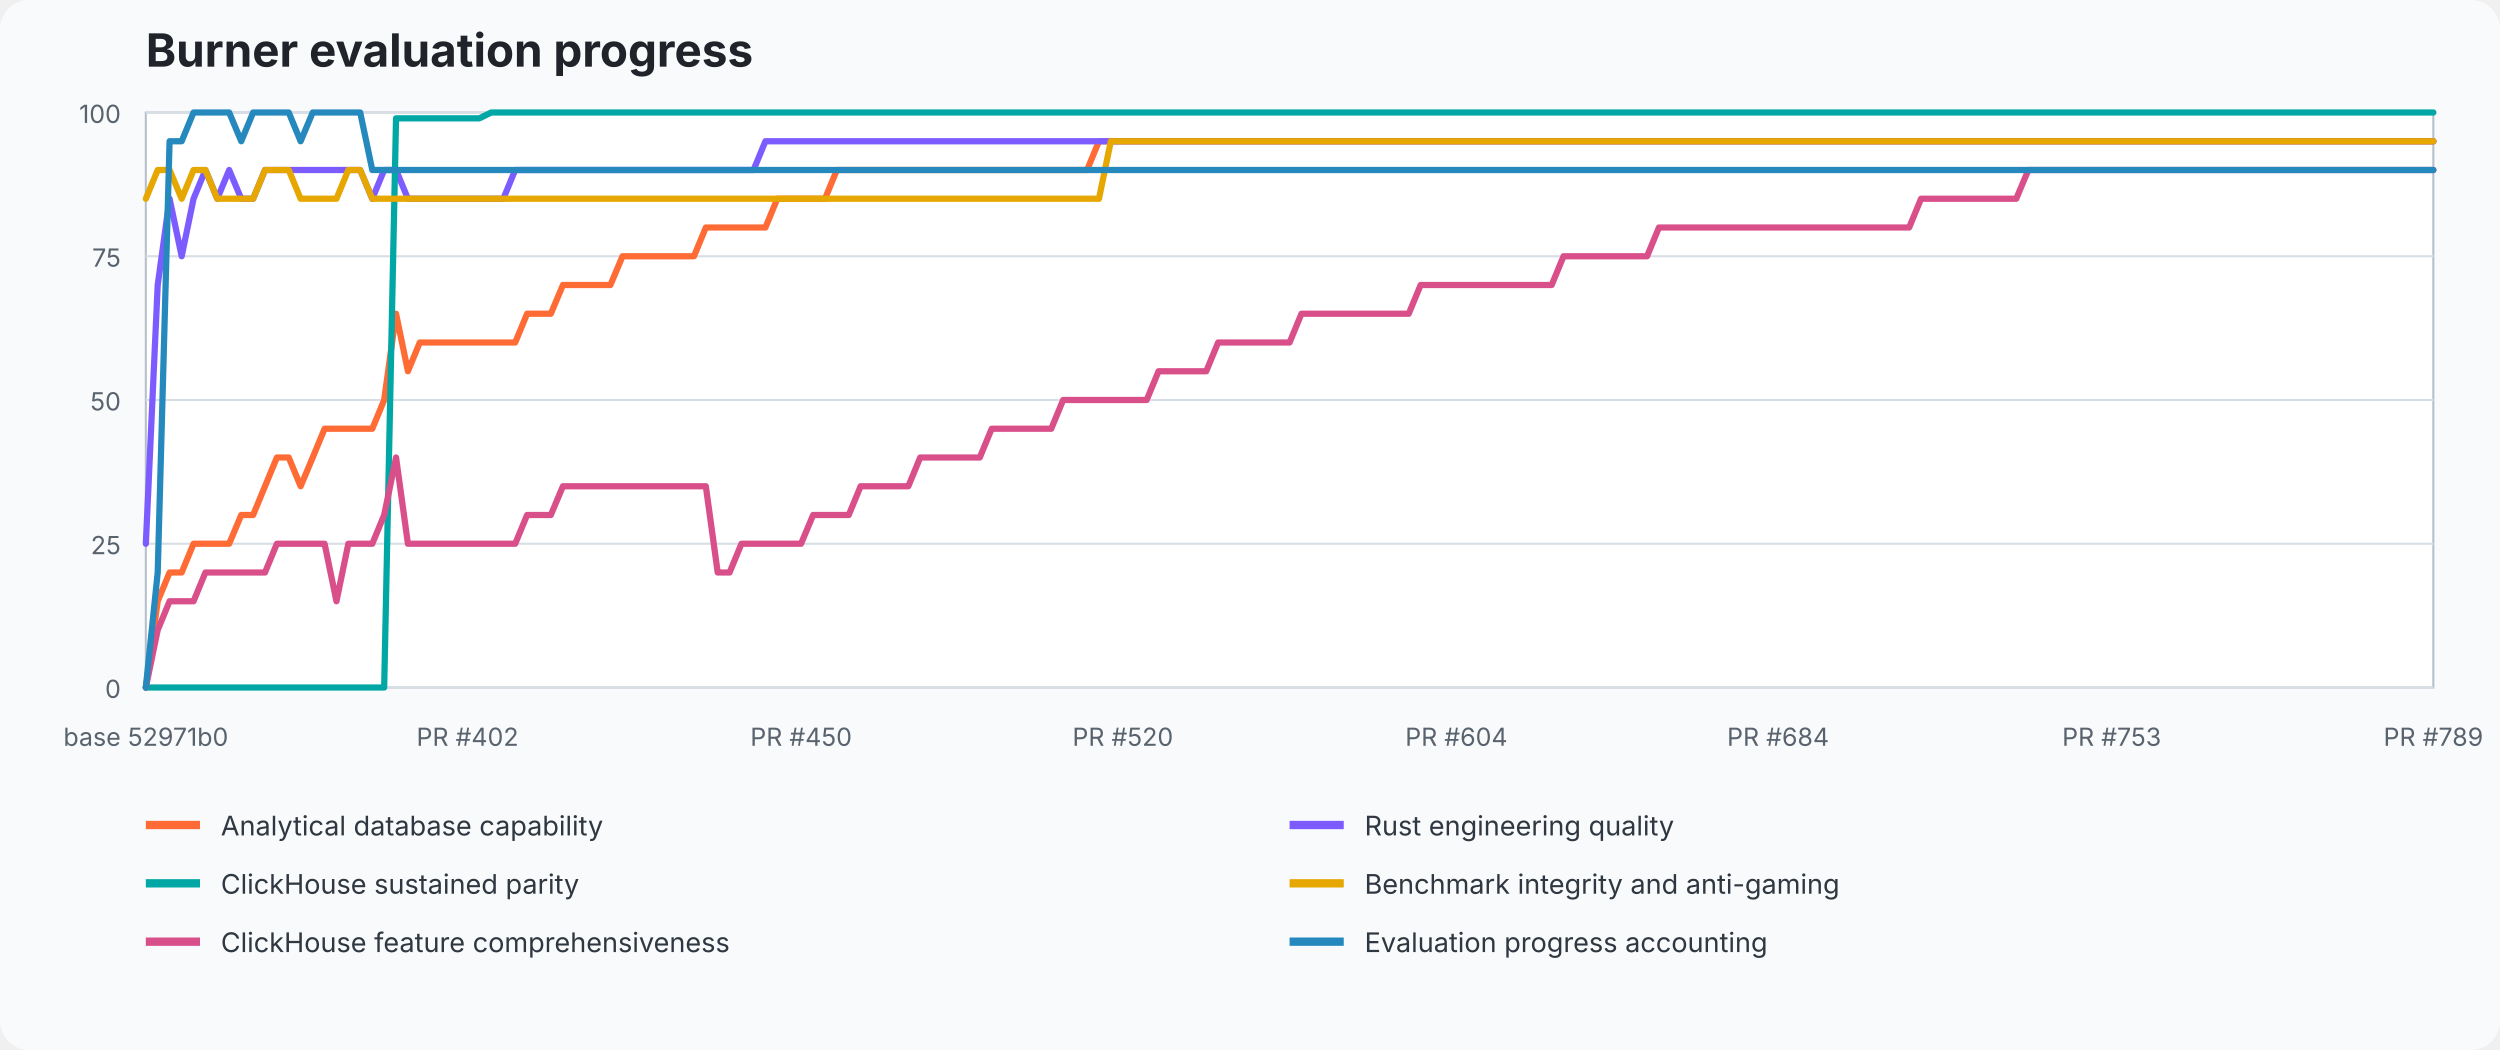
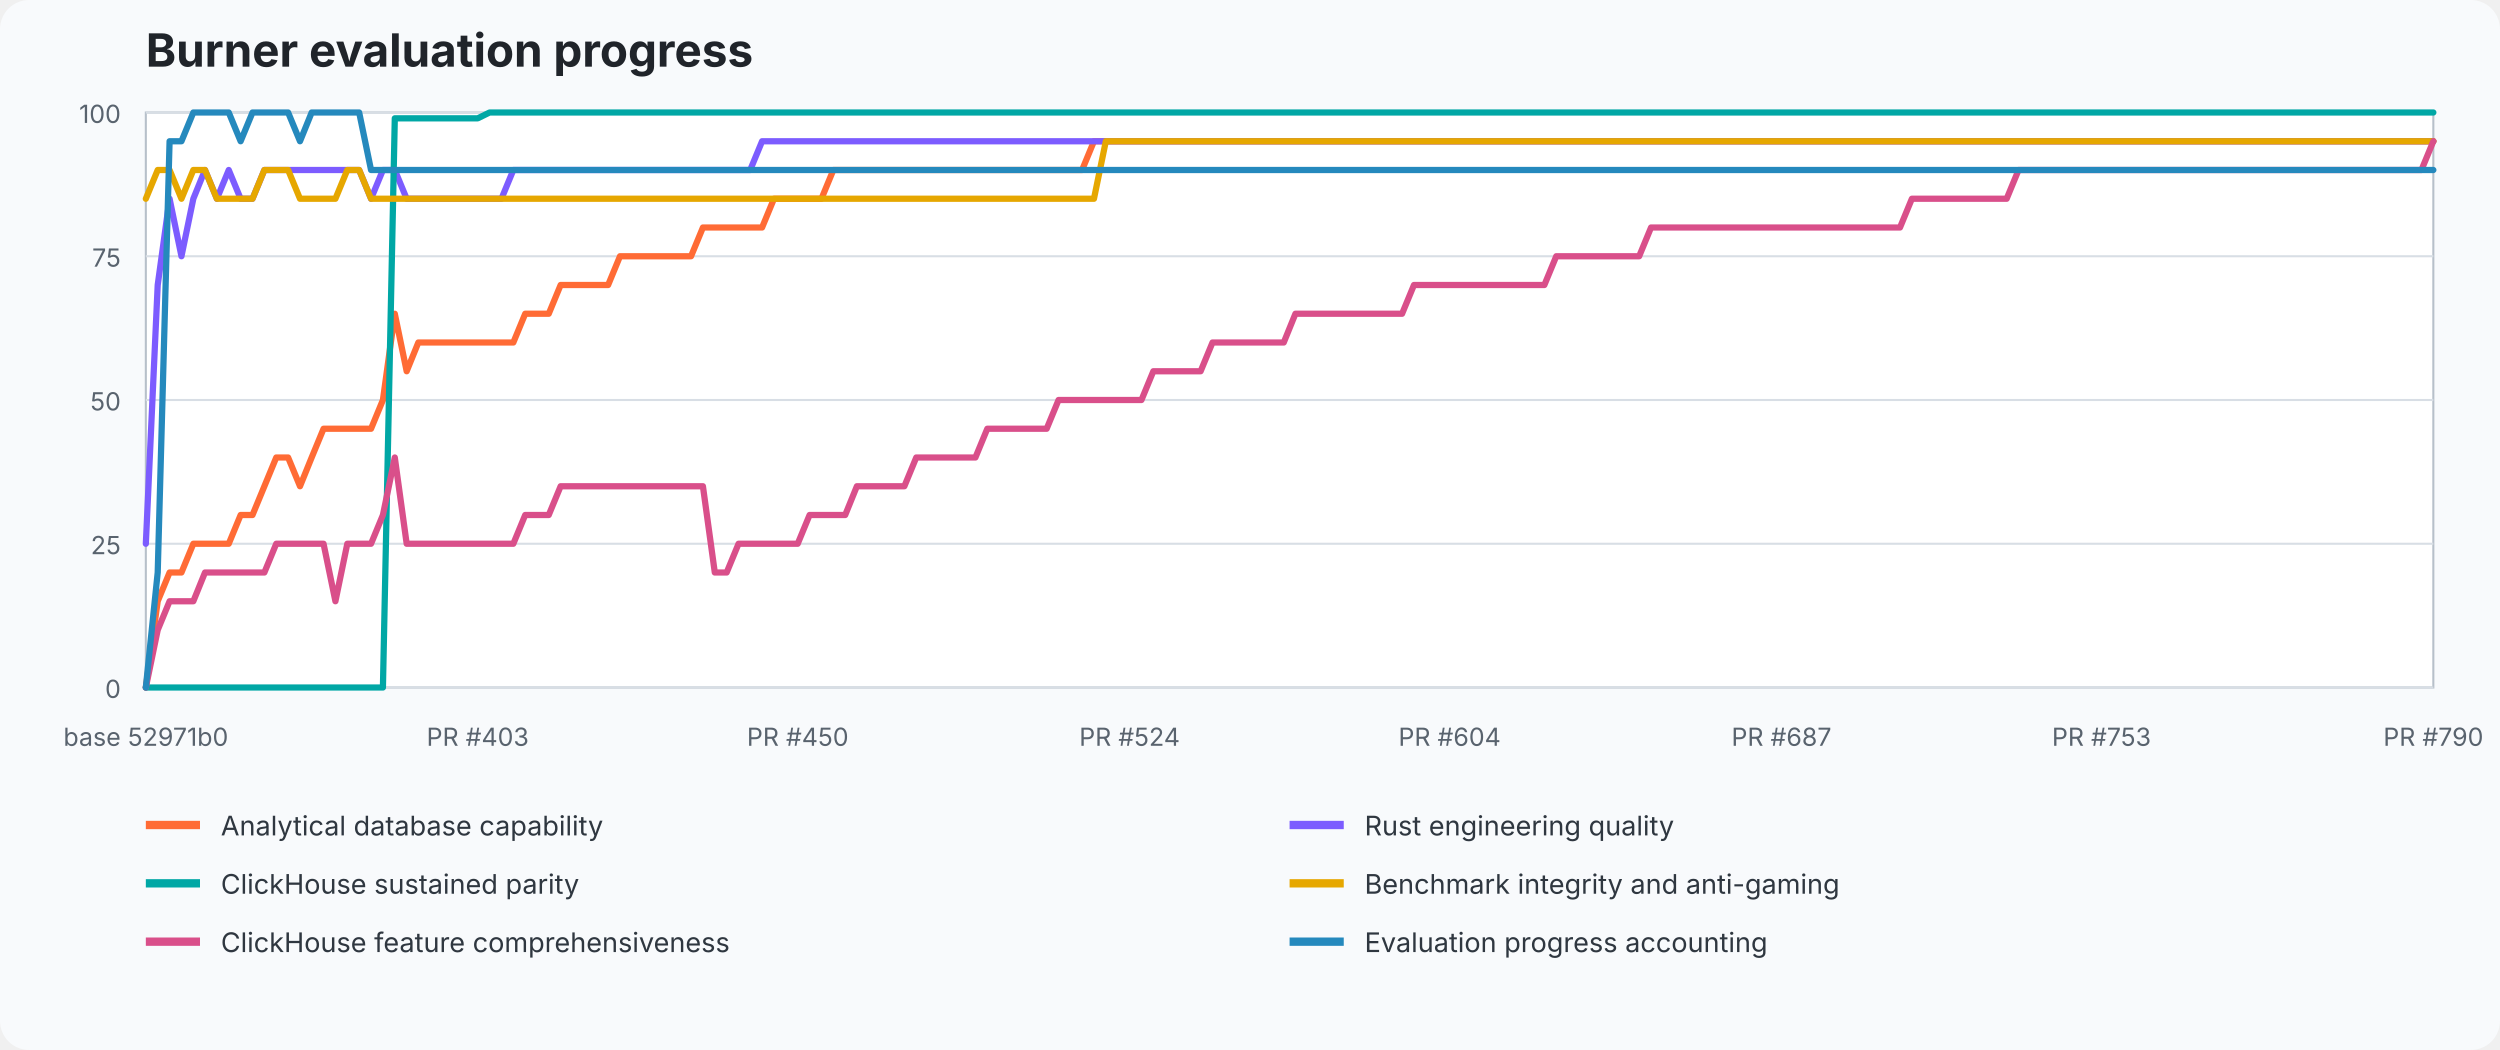
<svg xmlns="http://www.w3.org/2000/svg" width="1200" height="504" viewBox="0 0 1200 504" role="img" aria-labelledby="title desc">
  <style>text{font-family:ui-sans-serif,system-ui,-apple-system,BlinkMacSystemFont,"Segoe UI",sans-serif}.title{font-size:22px;font-weight:700;fill:#20242a}.axis{font-size:12px;fill:#59636e}.legend{font-size:13px;fill:#2f3740}.grid{stroke:#d8dee5;stroke-width:1}.plot{fill:#fff;stroke:#b7c0ca}</style>
  <rect width="100%" height="100%" fill="#f8fafc" rx="14" />
  <text x="70" y="32" class="title">Burner evaluation progress</text>
  <rect x="70" y="54" width="1098" height="276" class="plot" />
  <line x1="70" y1="330" x2="1168" y2="330" class="grid" />
  <text x="58" y="335" text-anchor="end" class="axis">0</text>
  <line x1="70" y1="261" x2="1168" y2="261" class="grid" />
  <text x="58" y="266" text-anchor="end" class="axis">25</text>
  <line x1="70" y1="192" x2="1168" y2="192" class="grid" />
  <text x="58" y="197" text-anchor="end" class="axis">50</text>
  <line x1="70" y1="123" x2="1168" y2="123" class="grid" />
  <text x="58" y="128" text-anchor="end" class="axis">75</text>
  <line x1="70" y1="54" x2="1168" y2="54" class="grid" />
  <text x="58" y="59" text-anchor="end" class="axis">100</text>
-   <polyline points="70.0,330.0 75.7,288.6 81.4,274.8 87.2,274.8 92.9,261.0 98.6,261.0 104.3,261.0 110.0,261.0 115.8,247.2 121.5,247.2 127.2,233.4 132.9,219.6 138.6,219.6 144.3,233.4 150.1,219.6 155.8,205.8 161.5,205.8 167.2,205.8 172.9,205.8 178.7,205.8 184.4,192.0 190.1,150.6 195.8,178.2 201.5,164.4 207.3,164.4 213.0,164.4 218.7,164.4 224.4,164.4 230.1,164.4 235.8,164.4 241.6,164.4 247.3,164.4 253.0,150.6 258.7,150.6 264.4,150.6 270.2,136.8 275.9,136.8 281.6,136.8 287.3,136.8 293.0,136.8 298.8,123.0 304.5,123.0 310.2,123.0 315.9,123.0 321.6,123.0 327.3,123.0 333.1,123.0 338.8,109.2 344.5,109.2 350.2,109.2 355.9,109.2 361.7,109.2 367.4,109.2 373.1,95.4 378.8,95.4 384.5,95.4 390.3,95.4 396.0,95.4 401.7,81.6 407.4,81.6 413.1,81.6 418.8,81.6 424.6,81.6 430.3,81.6 436.0,81.6 441.7,81.6 447.4,81.6 453.2,81.6 458.9,81.6 464.6,81.6 470.3,81.6 476.0,81.6 481.8,81.6 487.5,81.6 493.2,81.6 498.9,81.6 504.6,81.6 510.3,81.6 516.1,81.6 521.8,81.6 527.5,67.8 533.2,67.8 538.9,67.8 544.7,67.8 550.4,67.8 556.1,67.8 561.8,67.8 567.5,67.8 573.3,67.8 579.0,67.8 584.7,67.8 590.4,67.8 596.1,67.8 601.8,67.8 607.6,67.8 613.3,67.8 619.0,67.8 624.7,67.8 630.4,67.8 636.2,67.8 641.9,67.8 647.6,67.8 653.3,67.8 659.0,67.8 664.8,67.8 670.5,67.8 676.2,67.8 681.9,67.8 687.6,67.8 693.3,67.8 699.1,67.8 704.8,67.8 710.5,67.8 716.2,67.8 721.9,67.8 727.7,67.8 733.4,67.8 739.1,67.8 744.8,67.8 750.5,67.8 756.3,67.8 762.0,67.8 767.7,67.8 773.4,67.8 779.1,67.8 784.8,67.8 790.6,67.8 796.3,67.8 802.0,67.8 807.7,67.8 813.4,67.8 819.2,67.8 824.9,67.8 830.6,67.8 836.3,67.8 842.0,67.8 847.8,67.8 853.5,67.8 859.2,67.8 864.9,67.8 870.6,67.8 876.3,67.8 882.1,67.8 887.8,67.8 893.5,67.8 899.2,67.8 904.9,67.8 910.7,67.8 916.4,67.8 922.1,67.8 927.8,67.8 933.5,67.8 939.3,67.8 945.0,67.8 950.7,67.8 956.4,67.8 962.1,67.8 967.8,67.8 973.6,67.8 979.3,67.8 985.0,67.8 990.7,67.8 996.4,67.8 1002.2,67.8 1007.9,67.8 1013.6,67.8 1019.3,67.8 1025.0,67.8 1030.8,67.8 1036.5,67.8 1042.2,67.8 1047.9,67.8 1053.6,67.8 1059.3,67.8 1065.1,67.8 1070.8,67.8 1076.5,67.8 1082.2,67.8 1087.9,67.8 1093.7,67.8 1099.4,67.8 1105.1,67.8 1110.8,67.8 1116.5,67.8 1122.3,67.8 1128.0,67.8 1133.7,67.8 1139.4,67.8 1145.1,67.8 1150.8,67.8 1156.6,67.8 1162.3,67.8 1168.0,67.8" fill="none" stroke="#ff6b35" stroke-width="3" stroke-linejoin="round" stroke-linecap="round" />
-   <polyline points="70.0,261.0 75.7,136.8 81.4,95.4 87.2,123.0 92.9,95.4 98.6,81.6 104.3,95.4 110.0,81.6 115.8,95.4 121.5,95.4 127.2,81.6 132.9,81.6 138.6,81.6 144.3,81.6 150.1,81.6 155.8,81.6 161.5,81.6 167.2,81.6 172.9,81.6 178.7,95.4 184.4,81.6 190.1,81.6 195.8,95.4 201.5,95.4 207.3,95.4 213.0,95.4 218.7,95.4 224.4,95.4 230.1,95.4 235.8,95.4 241.6,95.4 247.3,81.6 253.0,81.6 258.7,81.6 264.4,81.6 270.2,81.6 275.9,81.6 281.6,81.6 287.3,81.6 293.0,81.6 298.8,81.6 304.5,81.6 310.2,81.6 315.9,81.6 321.6,81.6 327.3,81.6 333.1,81.6 338.8,81.6 344.5,81.6 350.2,81.6 355.9,81.6 361.7,81.6 367.4,67.8 373.1,67.8 378.8,67.8 384.5,67.8 390.3,67.8 396.0,67.8 401.7,67.8 407.4,67.8 413.1,67.8 418.8,67.8 424.6,67.8 430.3,67.8 436.0,67.8 441.7,67.8 447.4,67.8 453.2,67.8 458.9,67.8 464.6,67.8 470.3,67.8 476.0,67.8 481.8,67.8 487.5,67.8 493.2,67.8 498.9,67.8 504.6,67.8 510.3,67.8 516.1,67.8 521.8,67.8 527.5,67.8 533.2,67.8 538.9,67.8 544.7,67.8 550.4,67.8 556.1,67.8 561.8,67.8 567.5,67.8 573.3,67.8 579.0,67.8 584.7,67.8 590.4,67.8 596.1,67.8 601.8,67.8 607.6,67.8 613.3,67.8 619.0,67.8 624.7,67.8 630.4,67.8 636.2,67.8 641.9,67.8 647.6,67.8 653.3,67.8 659.0,67.8 664.8,67.8 670.5,67.8 676.2,67.8 681.9,67.8 687.6,67.8 693.3,67.8 699.1,67.8 704.8,67.8 710.5,67.8 716.2,67.8 721.9,67.8 727.7,67.8 733.4,67.8 739.1,67.8 744.8,67.8 750.5,67.8 756.3,67.8 762.0,67.8 767.7,67.8 773.4,67.8 779.1,67.8 784.8,67.8 790.6,67.8 796.3,67.8 802.0,67.8 807.7,67.8 813.4,67.8 819.2,67.8 824.9,67.8 830.6,67.8 836.3,67.8 842.0,67.8 847.8,67.8 853.5,67.8 859.2,67.8 864.9,67.8 870.6,67.8 876.3,67.8 882.1,67.8 887.8,67.8 893.5,67.8 899.2,67.8 904.9,67.8 910.7,67.8 916.4,67.8 922.1,67.8 927.8,67.8 933.5,67.8 939.3,67.8 945.0,67.8 950.7,67.8 956.4,67.8 962.1,67.8 967.8,67.8 973.6,67.8 979.3,67.8 985.0,67.8 990.7,67.8 996.4,67.8 1002.2,67.8 1007.9,67.8 1013.6,67.8 1019.3,67.8 1025.0,67.8 1030.8,67.8 1036.5,67.8 1042.2,67.8 1047.9,67.8 1053.6,67.8 1059.3,67.8 1065.1,67.8 1070.8,67.8 1076.5,67.8 1082.2,67.8 1087.9,67.8 1093.7,67.8 1099.4,67.8 1105.1,67.8 1110.8,67.8 1116.5,67.8 1122.3,67.8 1128.0,67.8 1133.7,67.8 1139.4,67.8 1145.1,67.8 1150.8,67.8 1156.6,67.8 1162.3,67.8 1168.0,67.8" fill="none" stroke="#7c5cff" stroke-width="3" stroke-linejoin="round" stroke-linecap="round" />
-   <polyline points="70.0,330.0 75.7,330.0 81.4,330.0 87.2,330.0 92.9,330.0 98.6,330.0 104.3,330.0 110.0,330.0 115.8,330.0 121.5,330.0 127.2,330.0 132.9,330.0 138.6,330.0 144.3,330.0 150.1,330.0 155.8,330.0 161.5,330.0 167.2,330.0 172.9,330.0 178.7,330.0 184.4,330.0 190.1,56.8 195.8,56.8 201.5,56.8 207.3,56.8 213.0,56.8 218.7,56.8 224.4,56.8 230.1,56.8 235.8,54.0 241.6,54.0 247.3,54.0 253.0,54.0 258.7,54.0 264.4,54.0 270.2,54.0 275.9,54.0 281.6,54.0 287.3,54.0 293.0,54.0 298.8,54.0 304.5,54.0 310.2,54.0 315.9,54.0 321.6,54.0 327.3,54.0 333.1,54.0 338.8,54.0 344.5,54.0 350.2,54.0 355.9,54.0 361.7,54.0 367.4,54.0 373.1,54.0 378.8,54.0 384.5,54.0 390.3,54.0 396.0,54.0 401.7,54.0 407.4,54.0 413.1,54.0 418.8,54.0 424.6,54.0 430.3,54.0 436.0,54.0 441.7,54.0 447.4,54.0 453.2,54.0 458.9,54.0 464.6,54.0 470.3,54.0 476.0,54.0 481.8,54.0 487.5,54.0 493.2,54.0 498.9,54.0 504.6,54.0 510.3,54.0 516.1,54.0 521.8,54.0 527.5,54.0 533.2,54.0 538.9,54.0 544.7,54.0 550.4,54.0 556.1,54.0 561.8,54.0 567.5,54.0 573.3,54.0 579.0,54.0 584.7,54.0 590.4,54.0 596.1,54.0 601.8,54.0 607.6,54.0 613.3,54.0 619.0,54.0 624.7,54.0 630.4,54.0 636.2,54.0 641.9,54.0 647.6,54.0 653.3,54.0 659.0,54.0 664.8,54.0 670.5,54.0 676.2,54.0 681.9,54.0 687.6,54.0 693.3,54.0 699.1,54.0 704.8,54.0 710.5,54.0 716.2,54.0 721.9,54.0 727.7,54.0 733.4,54.0 739.1,54.0 744.8,54.0 750.5,54.0 756.3,54.0 762.0,54.0 767.7,54.0 773.4,54.0 779.1,54.0 784.8,54.0 790.6,54.0 796.3,54.0 802.0,54.0 807.7,54.0 813.4,54.0 819.2,54.0 824.9,54.0 830.6,54.0 836.3,54.0 842.0,54.0 847.8,54.0 853.5,54.0 859.2,54.0 864.9,54.0 870.6,54.0 876.3,54.0 882.1,54.0 887.8,54.0 893.5,54.0 899.2,54.0 904.9,54.0 910.7,54.0 916.4,54.0 922.1,54.0 927.8,54.0 933.5,54.0 939.3,54.0 945.0,54.0 950.7,54.0 956.4,54.0 962.1,54.0 967.8,54.0 973.6,54.0 979.3,54.0 985.0,54.0 990.7,54.0 996.4,54.0 1002.2,54.0 1007.9,54.0 1013.6,54.0 1019.3,54.0 1025.0,54.0 1030.8,54.0 1036.5,54.0 1042.2,54.0 1047.9,54.0 1053.6,54.0 1059.3,54.0 1065.1,54.0 1070.8,54.0 1076.5,54.0 1082.2,54.0 1087.9,54.0 1093.7,54.0 1099.4,54.0 1105.1,54.0 1110.8,54.0 1116.5,54.0 1122.3,54.0 1128.0,54.0 1133.7,54.0 1139.4,54.0 1145.1,54.0 1150.8,54.0 1156.6,54.0 1162.3,54.0 1168.0,54.0" fill="none" stroke="#00a7a5" stroke-width="3" stroke-linejoin="round" stroke-linecap="round" />
-   <polyline points="70.0,95.4 75.7,81.6 81.4,81.6 87.2,95.4 92.9,81.6 98.6,81.6 104.3,95.4 110.0,95.4 115.8,95.4 121.5,95.4 127.2,81.6 132.9,81.6 138.6,81.6 144.3,95.4 150.1,95.4 155.8,95.4 161.5,95.4 167.2,81.6 172.9,81.6 178.7,95.4 184.4,95.4 190.1,95.4 195.8,95.4 201.5,95.4 207.3,95.4 213.0,95.4 218.7,95.4 224.4,95.4 230.1,95.4 235.8,95.4 241.6,95.4 247.3,95.4 253.0,95.4 258.7,95.4 264.4,95.4 270.2,95.4 275.9,95.4 281.6,95.4 287.3,95.4 293.0,95.4 298.8,95.4 304.5,95.4 310.2,95.4 315.9,95.4 321.6,95.4 327.3,95.4 333.1,95.4 338.8,95.4 344.5,95.4 350.2,95.4 355.9,95.4 361.7,95.4 367.4,95.4 373.1,95.4 378.8,95.4 384.5,95.4 390.3,95.4 396.0,95.4 401.7,95.4 407.4,95.4 413.1,95.4 418.8,95.4 424.6,95.4 430.3,95.4 436.0,95.4 441.7,95.4 447.4,95.4 453.2,95.4 458.9,95.4 464.6,95.4 470.3,95.4 476.0,95.4 481.8,95.4 487.5,95.4 493.2,95.4 498.9,95.4 504.6,95.4 510.3,95.4 516.1,95.4 521.8,95.4 527.5,95.4 533.2,67.8 538.9,67.8 544.7,67.8 550.4,67.8 556.1,67.8 561.8,67.8 567.5,67.8 573.3,67.8 579.0,67.8 584.7,67.8 590.4,67.8 596.1,67.8 601.8,67.8 607.6,67.8 613.3,67.8 619.0,67.8 624.7,67.8 630.4,67.8 636.2,67.8 641.9,67.8 647.6,67.8 653.3,67.8 659.0,67.8 664.8,67.8 670.5,67.8 676.2,67.8 681.9,67.8 687.6,67.8 693.3,67.8 699.1,67.8 704.8,67.8 710.5,67.8 716.2,67.8 721.9,67.8 727.7,67.8 733.4,67.8 739.1,67.8 744.8,67.8 750.5,67.8 756.3,67.8 762.0,67.8 767.7,67.8 773.4,67.8 779.1,67.8 784.8,67.8 790.6,67.8 796.3,67.8 802.0,67.8 807.7,67.8 813.4,67.8 819.2,67.8 824.9,67.8 830.6,67.8 836.3,67.8 842.0,67.8 847.8,67.8 853.5,67.8 859.2,67.8 864.9,67.8 870.6,67.8 876.3,67.8 882.1,67.8 887.8,67.8 893.5,67.8 899.2,67.8 904.9,67.8 910.7,67.8 916.4,67.8 922.1,67.8 927.8,67.8 933.5,67.8 939.3,67.8 945.0,67.8 950.7,67.8 956.4,67.8 962.1,67.8 967.8,67.8 973.6,67.8 979.3,67.8 985.0,67.8 990.7,67.8 996.4,67.8 1002.2,67.8 1007.9,67.8 1013.6,67.8 1019.3,67.8 1025.0,67.8 1030.8,67.8 1036.5,67.8 1042.2,67.8 1047.9,67.8 1053.6,67.8 1059.3,67.8 1065.1,67.8 1070.8,67.8 1076.5,67.8 1082.2,67.8 1087.9,67.8 1093.7,67.8 1099.4,67.8 1105.1,67.8 1110.8,67.8 1116.5,67.8 1122.3,67.8 1128.0,67.8 1133.7,67.8 1139.4,67.8 1145.1,67.8 1150.8,67.8 1156.6,67.8 1162.3,67.8 1168.0,67.8" fill="none" stroke="#e6a700" stroke-width="3" stroke-linejoin="round" stroke-linecap="round" />
-   <polyline points="70.0,330.0 75.7,302.4 81.4,288.6 87.2,288.6 92.9,288.6 98.6,274.8 104.3,274.8 110.0,274.8 115.8,274.8 121.5,274.8 127.2,274.8 132.9,261.0 138.6,261.0 144.3,261.0 150.1,261.0 155.8,261.0 161.5,288.6 167.2,261.0 172.9,261.0 178.7,261.0 184.4,247.2 190.1,219.6 195.8,261.0 201.5,261.0 207.3,261.0 213.0,261.0 218.7,261.0 224.4,261.0 230.1,261.0 235.8,261.0 241.6,261.0 247.3,261.0 253.0,247.2 258.7,247.2 264.4,247.2 270.2,233.4 275.9,233.4 281.6,233.4 287.3,233.4 293.0,233.4 298.8,233.4 304.5,233.4 310.2,233.4 315.9,233.4 321.6,233.4 327.3,233.4 333.1,233.4 338.8,233.4 344.5,274.8 350.2,274.8 355.9,261.0 361.7,261.0 367.4,261.0 373.1,261.0 378.8,261.0 384.5,261.0 390.3,247.2 396.0,247.2 401.7,247.2 407.4,247.2 413.1,233.4 418.8,233.4 424.6,233.4 430.3,233.4 436.0,233.4 441.7,219.6 447.4,219.6 453.2,219.6 458.9,219.6 464.6,219.6 470.3,219.6 476.0,205.8 481.8,205.8 487.5,205.8 493.2,205.8 498.9,205.8 504.6,205.8 510.3,192.0 516.1,192.0 521.8,192.0 527.5,192.0 533.2,192.0 538.9,192.0 544.7,192.0 550.4,192.0 556.1,178.2 561.8,178.2 567.5,178.2 573.3,178.2 579.0,178.2 584.7,164.4 590.4,164.4 596.1,164.4 601.8,164.4 607.6,164.4 613.3,164.4 619.0,164.4 624.7,150.6 630.4,150.6 636.2,150.6 641.9,150.6 647.6,150.6 653.3,150.6 659.0,150.6 664.8,150.6 670.5,150.6 676.2,150.6 681.9,136.8 687.6,136.8 693.3,136.8 699.1,136.8 704.8,136.8 710.5,136.8 716.2,136.8 721.9,136.8 727.7,136.8 733.4,136.8 739.1,136.8 744.8,136.8 750.5,123.0 756.3,123.0 762.0,123.0 767.7,123.0 773.4,123.0 779.1,123.0 784.8,123.0 790.6,123.0 796.3,109.2 802.0,109.2 807.7,109.2 813.4,109.2 819.2,109.2 824.9,109.2 830.6,109.2 836.3,109.2 842.0,109.2 847.8,109.2 853.5,109.2 859.2,109.2 864.9,109.2 870.6,109.2 876.3,109.2 882.1,109.2 887.8,109.2 893.5,109.2 899.2,109.2 904.9,109.2 910.7,109.2 916.4,109.2 922.1,95.4 927.8,95.4 933.5,95.4 939.3,95.4 945.0,95.4 950.7,95.4 956.4,95.4 962.1,95.4 967.8,95.4 973.6,81.6 979.3,81.6 985.0,81.6 990.7,81.6 996.4,81.6 1002.2,81.6 1007.9,81.6 1013.6,81.6 1019.3,81.6 1025.0,81.6 1030.8,81.6 1036.5,81.6 1042.2,81.6 1047.9,81.6 1053.6,81.6 1059.3,81.6 1065.1,81.6 1070.8,81.6 1076.5,81.6 1082.2,81.6 1087.9,81.6 1093.7,81.6 1099.4,81.6 1105.1,81.6 1110.8,81.6 1116.5,81.6 1122.3,81.6 1128.0,81.6 1133.7,81.6 1139.4,81.6 1145.1,81.6 1150.8,81.6 1156.6,81.6 1162.3,81.6 1168.0,81.6" fill="none" stroke="#d94f8a" stroke-width="3" stroke-linejoin="round" stroke-linecap="round" />
-   <polyline points="70.0,330.0 75.7,274.8 81.4,67.8 87.2,67.8 92.9,54.0 98.6,54.0 104.3,54.0 110.0,54.0 115.8,67.8 121.5,54.0 127.2,54.0 132.9,54.0 138.6,54.0 144.3,67.8 150.1,54.0 155.8,54.0 161.5,54.0 167.2,54.0 172.9,54.0 178.7,81.6 184.4,81.6 190.1,81.6 195.8,81.6 201.5,81.6 207.3,81.6 213.0,81.6 218.7,81.6 224.4,81.6 230.1,81.6 235.8,81.6 241.6,81.6 247.3,81.6 253.0,81.6 258.7,81.6 264.4,81.6 270.2,81.6 275.9,81.6 281.6,81.6 287.3,81.6 293.0,81.6 298.8,81.6 304.5,81.6 310.2,81.6 315.9,81.6 321.6,81.6 327.3,81.6 333.1,81.6 338.8,81.6 344.5,81.6 350.2,81.6 355.9,81.6 361.7,81.6 367.4,81.6 373.1,81.6 378.8,81.6 384.5,81.6 390.3,81.6 396.0,81.6 401.7,81.6 407.4,81.6 413.1,81.6 418.8,81.6 424.6,81.6 430.3,81.6 436.0,81.6 441.7,81.6 447.4,81.6 453.2,81.6 458.9,81.6 464.6,81.6 470.3,81.6 476.0,81.6 481.8,81.6 487.5,81.6 493.2,81.6 498.9,81.6 504.6,81.6 510.3,81.6 516.1,81.6 521.8,81.6 527.5,81.6 533.2,81.6 538.9,81.6 544.7,81.6 550.4,81.6 556.1,81.6 561.8,81.6 567.5,81.6 573.3,81.6 579.0,81.6 584.7,81.6 590.4,81.6 596.1,81.6 601.8,81.6 607.6,81.6 613.3,81.6 619.0,81.6 624.7,81.6 630.4,81.6 636.2,81.6 641.9,81.6 647.6,81.6 653.3,81.6 659.0,81.6 664.8,81.6 670.5,81.6 676.2,81.6 681.9,81.6 687.6,81.6 693.3,81.6 699.1,81.6 704.8,81.6 710.5,81.6 716.2,81.6 721.9,81.6 727.7,81.6 733.4,81.6 739.1,81.6 744.8,81.6 750.5,81.6 756.3,81.6 762.0,81.6 767.7,81.6 773.4,81.6 779.1,81.6 784.8,81.6 790.6,81.6 796.3,81.6 802.0,81.6 807.7,81.6 813.4,81.6 819.2,81.6 824.9,81.6 830.6,81.6 836.3,81.6 842.0,81.6 847.8,81.6 853.5,81.6 859.2,81.6 864.9,81.6 870.6,81.6 876.3,81.6 882.1,81.6 887.8,81.6 893.5,81.6 899.2,81.6 904.9,81.6 910.7,81.6 916.4,81.6 922.1,81.6 927.8,81.6 933.5,81.6 939.3,81.6 945.0,81.6 950.7,81.6 956.4,81.6 962.1,81.6 967.8,81.6 973.6,81.6 979.3,81.6 985.0,81.6 990.7,81.6 996.4,81.6 1002.2,81.6 1007.9,81.6 1013.6,81.6 1019.3,81.6 1025.0,81.6 1030.8,81.6 1036.5,81.6 1042.2,81.6 1047.9,81.6 1053.6,81.6 1059.3,81.6 1065.1,81.6 1070.8,81.6 1076.5,81.6 1082.2,81.6 1087.9,81.6 1093.7,81.6 1099.4,81.6 1105.1,81.6 1110.8,81.6 1116.5,81.6 1122.3,81.6 1128.0,81.6 1133.7,81.6 1139.4,81.6 1145.1,81.6 1150.8,81.6 1156.6,81.6 1162.3,81.6 1168.0,81.6" fill="none" stroke="#2589bd" stroke-width="3" stroke-linejoin="round" stroke-linecap="round" />
+   <polyline points="70.0,330.0 75.7,288.6 81.4,274.8 87.1,274.8 92.8,261.0 98.4,261.0 104.1,261.0 109.8,261.0 115.5,247.2 121.2,247.2 126.9,233.4 132.6,219.6 138.3,219.6 144.0,233.4 149.6,219.6 155.3,205.8 161.0,205.8 166.7,205.8 172.4,205.8 178.1,205.8 183.8,192.0 189.5,150.6 195.2,178.2 200.8,164.4 206.5,164.4 212.2,164.4 217.9,164.4 223.6,164.4 229.3,164.4 235.0,164.4 240.7,164.4 246.4,164.4 252.1,150.6 257.7,150.6 263.4,150.6 269.1,136.8 274.8,136.8 280.5,136.8 286.2,136.8 291.9,136.8 297.6,123.0 303.3,123.0 308.9,123.0 314.6,123.0 320.3,123.0 326.0,123.0 331.7,123.0 337.4,109.2 343.1,109.2 348.8,109.2 354.5,109.2 360.1,109.2 365.8,109.2 371.5,95.4 377.2,95.4 382.9,95.4 388.6,95.4 394.3,95.4 400.0,81.6 405.7,81.6 411.3,81.6 417.0,81.6 422.7,81.6 428.4,81.6 434.1,81.6 439.8,81.6 445.5,81.6 451.2,81.6 456.9,81.6 462.5,81.6 468.2,81.6 473.9,81.6 479.6,81.6 485.3,81.6 491.0,81.6 496.7,81.6 502.4,81.6 508.1,81.6 513.8,81.6 519.4,81.6 525.1,67.8 530.8,67.8 536.5,67.8 542.2,67.8 547.9,67.8 553.6,67.8 559.3,67.8 565.0,67.8 570.6,67.8 576.3,67.8 582.0,67.8 587.7,67.8 593.4,67.8 599.1,67.8 604.8,67.8 610.5,67.8 616.2,67.8 621.8,67.8 627.5,67.8 633.2,67.8 638.9,67.8 644.6,67.8 650.3,67.8 656.0,67.8 661.7,67.8 667.4,67.8 673.0,67.8 678.7,67.8 684.4,67.8 690.1,67.8 695.8,67.8 701.5,67.8 707.2,67.8 712.9,67.8 718.6,67.8 724.2,67.8 729.9,67.8 735.6,67.8 741.3,67.8 747.0,67.8 752.7,67.8 758.4,67.8 764.1,67.8 769.8,67.8 775.5,67.8 781.1,67.8 786.8,67.8 792.5,67.8 798.2,67.8 803.9,67.8 809.6,67.8 815.3,67.8 821.0,67.8 826.7,67.8 832.3,67.8 838.0,67.8 843.7,67.8 849.4,67.8 855.1,67.8 860.8,67.8 866.5,67.8 872.2,67.8 877.9,67.8 883.5,67.8 889.2,67.8 894.9,67.8 900.6,67.8 906.3,67.8 912.0,67.8 917.7,67.8 923.4,67.8 929.1,67.8 934.7,67.8 940.4,67.8 946.1,67.8 951.8,67.8 957.5,67.8 963.2,67.8 968.9,67.8 974.6,67.8 980.3,67.8 985.9,67.8 991.6,67.8 997.3,67.8 1003.0,67.8 1008.7,67.8 1014.4,67.8 1020.1,67.8 1025.8,67.8 1031.5,67.8 1037.2,67.8 1042.8,67.8 1048.5,67.8 1054.2,67.8 1059.9,67.8 1065.6,67.8 1071.3,67.8 1077.0,67.8 1082.7,67.8 1088.4,67.8 1094.0,67.8 1099.7,67.8 1105.4,67.8 1111.1,67.8 1116.8,67.8 1122.5,67.8 1128.2,67.8 1133.9,67.8 1139.6,67.8 1145.2,67.8 1150.9,67.8 1156.6,67.8 1162.3,67.8 1168.0,67.8" fill="none" stroke="#ff6b35" stroke-width="3" stroke-linejoin="round" stroke-linecap="round" />
+   <polyline points="70.0,261.0 75.7,136.8 81.4,95.4 87.1,123.0 92.8,95.4 98.4,81.6 104.1,95.4 109.8,81.6 115.5,95.4 121.2,95.4 126.9,81.6 132.6,81.6 138.3,81.6 144.0,81.6 149.6,81.6 155.3,81.6 161.0,81.6 166.7,81.6 172.4,81.6 178.1,95.4 183.8,81.6 189.5,81.6 195.2,95.4 200.8,95.4 206.5,95.4 212.2,95.4 217.9,95.4 223.6,95.4 229.3,95.4 235.0,95.4 240.7,95.4 246.4,81.6 252.1,81.6 257.7,81.6 263.4,81.6 269.1,81.6 274.8,81.6 280.5,81.6 286.2,81.6 291.9,81.6 297.6,81.6 303.3,81.6 308.9,81.6 314.6,81.6 320.3,81.6 326.0,81.6 331.7,81.6 337.4,81.6 343.1,81.6 348.8,81.6 354.5,81.6 360.1,81.6 365.8,67.8 371.5,67.8 377.2,67.8 382.9,67.8 388.6,67.8 394.3,67.8 400.0,67.8 405.7,67.8 411.3,67.8 417.0,67.8 422.7,67.8 428.4,67.8 434.1,67.8 439.8,67.8 445.5,67.8 451.2,67.8 456.9,67.8 462.5,67.8 468.2,67.8 473.9,67.8 479.6,67.8 485.3,67.8 491.0,67.8 496.7,67.8 502.4,67.8 508.1,67.8 513.8,67.8 519.4,67.8 525.1,67.8 530.8,67.8 536.5,67.8 542.2,67.8 547.9,67.8 553.6,67.8 559.3,67.8 565.0,67.8 570.6,67.8 576.3,67.8 582.0,67.8 587.7,67.8 593.4,67.8 599.1,67.8 604.8,67.8 610.5,67.8 616.2,67.8 621.8,67.8 627.5,67.8 633.2,67.8 638.9,67.8 644.6,67.8 650.3,67.8 656.0,67.8 661.7,67.8 667.4,67.8 673.0,67.8 678.7,67.8 684.4,67.8 690.1,67.8 695.8,67.8 701.5,67.8 707.2,67.8 712.9,67.8 718.6,67.8 724.2,67.8 729.9,67.8 735.6,67.8 741.3,67.8 747.0,67.8 752.7,67.8 758.4,67.8 764.1,67.8 769.8,67.8 775.5,67.8 781.1,67.8 786.8,67.8 792.5,67.8 798.2,67.8 803.9,67.8 809.6,67.8 815.3,67.8 821.0,67.8 826.7,67.8 832.3,67.8 838.0,67.8 843.7,67.8 849.4,67.8 855.1,67.8 860.8,67.8 866.5,67.8 872.2,67.8 877.9,67.8 883.5,67.8 889.2,67.8 894.9,67.8 900.6,67.8 906.3,67.8 912.0,67.8 917.7,67.8 923.4,67.8 929.1,67.8 934.7,67.8 940.4,67.8 946.1,67.8 951.8,67.8 957.5,67.8 963.2,67.8 968.9,67.8 974.6,67.8 980.3,67.8 985.9,67.8 991.6,67.8 997.3,67.8 1003.0,67.8 1008.7,67.8 1014.4,67.8 1020.1,67.8 1025.8,67.8 1031.5,67.8 1037.2,67.8 1042.8,67.8 1048.5,67.8 1054.2,67.8 1059.9,67.8 1065.6,67.8 1071.3,67.8 1077.0,67.8 1082.7,67.8 1088.4,67.8 1094.0,67.8 1099.7,67.8 1105.4,67.8 1111.1,67.8 1116.8,67.8 1122.5,67.8 1128.2,67.8 1133.9,67.8 1139.6,67.8 1145.2,67.8 1150.9,67.8 1156.6,67.8 1162.3,67.8 1168.0,67.8" fill="none" stroke="#7c5cff" stroke-width="3" stroke-linejoin="round" stroke-linecap="round" />
+   <polyline points="70.0,330.0 75.7,330.0 81.4,330.0 87.1,330.0 92.8,330.0 98.4,330.0 104.1,330.0 109.8,330.0 115.5,330.0 121.2,330.0 126.9,330.0 132.6,330.0 138.3,330.0 144.0,330.0 149.6,330.0 155.3,330.0 161.0,330.0 166.7,330.0 172.4,330.0 178.1,330.0 183.8,330.0 189.5,56.8 195.2,56.8 200.8,56.8 206.5,56.8 212.2,56.8 217.9,56.8 223.6,56.8 229.3,56.8 235.0,54.0 240.7,54.0 246.4,54.0 252.1,54.0 257.7,54.0 263.4,54.0 269.1,54.0 274.8,54.0 280.5,54.0 286.2,54.0 291.9,54.0 297.6,54.0 303.3,54.0 308.9,54.0 314.6,54.0 320.3,54.0 326.0,54.0 331.7,54.0 337.4,54.0 343.1,54.0 348.8,54.0 354.5,54.0 360.1,54.0 365.8,54.0 371.5,54.0 377.2,54.0 382.9,54.0 388.6,54.0 394.3,54.0 400.0,54.0 405.7,54.0 411.3,54.0 417.0,54.0 422.7,54.0 428.4,54.0 434.1,54.0 439.8,54.0 445.5,54.0 451.2,54.0 456.9,54.0 462.5,54.0 468.2,54.0 473.9,54.0 479.6,54.0 485.3,54.0 491.0,54.0 496.7,54.0 502.4,54.0 508.1,54.0 513.8,54.0 519.4,54.0 525.1,54.0 530.8,54.0 536.5,54.0 542.2,54.0 547.9,54.0 553.6,54.0 559.3,54.0 565.0,54.0 570.6,54.0 576.3,54.0 582.0,54.0 587.7,54.0 593.4,54.0 599.1,54.0 604.8,54.0 610.5,54.0 616.2,54.0 621.8,54.0 627.5,54.0 633.2,54.0 638.9,54.0 644.6,54.0 650.3,54.0 656.0,54.0 661.7,54.0 667.4,54.0 673.0,54.0 678.7,54.0 684.4,54.0 690.1,54.0 695.8,54.0 701.5,54.0 707.2,54.0 712.9,54.0 718.6,54.0 724.2,54.0 729.9,54.0 735.6,54.0 741.3,54.0 747.0,54.0 752.7,54.0 758.4,54.0 764.1,54.0 769.8,54.0 775.5,54.0 781.1,54.0 786.8,54.0 792.5,54.0 798.2,54.0 803.9,54.0 809.6,54.0 815.3,54.0 821.0,54.0 826.7,54.0 832.3,54.0 838.0,54.0 843.7,54.0 849.4,54.0 855.1,54.0 860.8,54.0 866.5,54.0 872.2,54.0 877.9,54.0 883.5,54.0 889.2,54.0 894.9,54.0 900.6,54.0 906.3,54.0 912.0,54.0 917.7,54.0 923.4,54.0 929.1,54.0 934.7,54.0 940.4,54.0 946.1,54.0 951.8,54.0 957.5,54.0 963.2,54.0 968.9,54.0 974.6,54.0 980.3,54.0 985.9,54.0 991.6,54.0 997.3,54.0 1003.0,54.0 1008.7,54.0 1014.4,54.0 1020.1,54.0 1025.8,54.0 1031.5,54.0 1037.2,54.0 1042.8,54.0 1048.5,54.0 1054.2,54.0 1059.9,54.0 1065.6,54.0 1071.3,54.0 1077.0,54.0 1082.7,54.0 1088.4,54.0 1094.0,54.0 1099.7,54.0 1105.4,54.0 1111.1,54.0 1116.8,54.0 1122.5,54.0 1128.2,54.0 1133.9,54.0 1139.6,54.0 1145.2,54.0 1150.9,54.0 1156.6,54.0 1162.3,54.0 1168.0,54.0" fill="none" stroke="#00a7a5" stroke-width="3" stroke-linejoin="round" stroke-linecap="round" />
+   <polyline points="70.0,95.4 75.7,81.6 81.4,81.6 87.1,95.4 92.8,81.6 98.4,81.6 104.1,95.4 109.8,95.4 115.5,95.4 121.2,95.4 126.9,81.6 132.6,81.6 138.3,81.6 144.0,95.4 149.6,95.4 155.3,95.4 161.0,95.4 166.7,81.6 172.4,81.6 178.1,95.4 183.8,95.4 189.5,95.4 195.2,95.4 200.8,95.4 206.5,95.4 212.2,95.4 217.9,95.4 223.6,95.4 229.3,95.4 235.0,95.4 240.7,95.4 246.4,95.4 252.1,95.4 257.7,95.4 263.4,95.4 269.1,95.4 274.8,95.4 280.5,95.4 286.2,95.4 291.9,95.4 297.6,95.4 303.3,95.4 308.9,95.4 314.6,95.4 320.3,95.4 326.0,95.4 331.7,95.4 337.4,95.4 343.1,95.4 348.8,95.4 354.5,95.4 360.1,95.4 365.8,95.4 371.5,95.4 377.2,95.4 382.9,95.4 388.6,95.4 394.3,95.4 400.0,95.4 405.7,95.4 411.3,95.4 417.0,95.4 422.7,95.4 428.4,95.4 434.1,95.4 439.8,95.4 445.5,95.4 451.2,95.4 456.9,95.4 462.5,95.4 468.2,95.4 473.9,95.4 479.6,95.4 485.3,95.4 491.0,95.4 496.7,95.4 502.4,95.4 508.1,95.4 513.8,95.4 519.4,95.4 525.1,95.4 530.8,67.8 536.5,67.8 542.2,67.8 547.9,67.8 553.6,67.8 559.3,67.8 565.0,67.8 570.6,67.8 576.3,67.8 582.0,67.8 587.7,67.8 593.4,67.8 599.1,67.8 604.8,67.8 610.5,67.8 616.2,67.8 621.8,67.8 627.5,67.8 633.2,67.8 638.9,67.8 644.6,67.8 650.3,67.8 656.0,67.8 661.7,67.8 667.4,67.8 673.0,67.8 678.7,67.8 684.4,67.8 690.1,67.8 695.8,67.8 701.5,67.8 707.2,67.8 712.9,67.8 718.6,67.8 724.2,67.8 729.9,67.8 735.6,67.8 741.3,67.8 747.0,67.8 752.7,67.8 758.4,67.8 764.1,67.8 769.8,67.8 775.5,67.8 781.1,67.8 786.8,67.8 792.5,67.8 798.2,67.8 803.9,67.8 809.6,67.8 815.3,67.8 821.0,67.8 826.7,67.8 832.3,67.8 838.0,67.8 843.7,67.8 849.4,67.8 855.1,67.8 860.8,67.8 866.5,67.8 872.2,67.8 877.9,67.8 883.5,67.8 889.2,67.8 894.9,67.8 900.6,67.8 906.3,67.8 912.0,67.8 917.7,67.8 923.4,67.8 929.1,67.8 934.7,67.8 940.4,67.8 946.1,67.8 951.8,67.8 957.5,67.8 963.2,67.8 968.9,67.8 974.6,67.8 980.3,67.8 985.9,67.8 991.6,67.8 997.3,67.8 1003.0,67.8 1008.7,67.8 1014.4,67.8 1020.1,67.8 1025.8,67.8 1031.5,67.8 1037.2,67.8 1042.8,67.8 1048.5,67.8 1054.2,67.8 1059.9,67.8 1065.6,67.8 1071.3,67.8 1077.0,67.8 1082.7,67.8 1088.4,67.8 1094.0,67.8 1099.7,67.8 1105.4,67.8 1111.1,67.8 1116.8,67.8 1122.5,67.8 1128.2,67.8 1133.9,67.8 1139.6,67.8 1145.2,67.8 1150.9,67.8 1156.6,67.8 1162.3,67.8 1168.0,67.8" fill="none" stroke="#e6a700" stroke-width="3" stroke-linejoin="round" stroke-linecap="round" />
+   <polyline points="70.0,330.0 75.7,302.4 81.4,288.6 87.1,288.6 92.8,288.6 98.4,274.8 104.1,274.8 109.8,274.8 115.5,274.8 121.2,274.8 126.9,274.8 132.6,261.0 138.3,261.0 144.0,261.0 149.6,261.0 155.3,261.0 161.0,288.6 166.7,261.0 172.4,261.0 178.1,261.0 183.8,247.2 189.5,219.6 195.2,261.0 200.8,261.0 206.5,261.0 212.2,261.0 217.9,261.0 223.6,261.0 229.3,261.0 235.0,261.0 240.7,261.0 246.4,261.0 252.1,247.2 257.7,247.2 263.4,247.2 269.1,233.4 274.8,233.4 280.5,233.4 286.2,233.4 291.9,233.4 297.6,233.4 303.3,233.4 308.9,233.4 314.6,233.4 320.3,233.4 326.0,233.4 331.7,233.4 337.4,233.4 343.1,274.8 348.8,274.8 354.5,261.0 360.1,261.0 365.8,261.0 371.5,261.0 377.2,261.0 382.9,261.0 388.6,247.2 394.3,247.2 400.0,247.2 405.7,247.2 411.3,233.4 417.0,233.4 422.7,233.4 428.4,233.4 434.1,233.4 439.8,219.6 445.5,219.6 451.2,219.6 456.9,219.6 462.5,219.6 468.2,219.6 473.9,205.8 479.6,205.8 485.3,205.8 491.0,205.8 496.7,205.8 502.4,205.8 508.1,192.0 513.8,192.0 519.4,192.0 525.1,192.0 530.8,192.0 536.5,192.0 542.2,192.0 547.9,192.0 553.6,178.2 559.3,178.2 565.0,178.2 570.6,178.2 576.3,178.2 582.0,164.4 587.7,164.4 593.4,164.4 599.1,164.4 604.8,164.4 610.5,164.4 616.2,164.4 621.8,150.6 627.5,150.6 633.2,150.6 638.9,150.6 644.6,150.6 650.3,150.6 656.0,150.6 661.7,150.6 667.4,150.6 673.0,150.6 678.7,136.8 684.4,136.8 690.1,136.8 695.8,136.8 701.5,136.8 707.2,136.8 712.9,136.8 718.6,136.8 724.2,136.8 729.9,136.8 735.6,136.8 741.3,136.8 747.0,123.0 752.7,123.0 758.4,123.0 764.1,123.0 769.8,123.0 775.5,123.0 781.1,123.0 786.8,123.0 792.5,109.2 798.2,109.2 803.9,109.2 809.6,109.2 815.3,109.2 821.0,109.2 826.7,109.2 832.3,109.2 838.0,109.2 843.7,109.2 849.4,109.2 855.1,109.2 860.8,109.2 866.5,109.2 872.2,109.2 877.9,109.2 883.5,109.2 889.2,109.2 894.9,109.2 900.6,109.2 906.3,109.2 912.0,109.2 917.7,95.4 923.4,95.4 929.1,95.4 934.7,95.4 940.4,95.4 946.1,95.4 951.8,95.4 957.5,95.4 963.2,95.4 968.9,81.6 974.6,81.6 980.3,81.6 985.9,81.6 991.6,81.6 997.3,81.6 1003.0,81.6 1008.7,81.6 1014.4,81.6 1020.1,81.6 1025.8,81.6 1031.5,81.6 1037.2,81.6 1042.8,81.6 1048.5,81.6 1054.2,81.6 1059.9,81.6 1065.6,81.6 1071.3,81.6 1077.0,81.6 1082.7,81.6 1088.4,81.6 1094.0,81.6 1099.7,81.6 1105.4,81.6 1111.1,81.6 1116.8,81.6 1122.5,81.6 1128.2,81.6 1133.9,81.6 1139.6,81.6 1145.2,81.6 1150.9,81.6 1156.6,81.6 1162.3,81.6 1168.0,67.8" fill="none" stroke="#d94f8a" stroke-width="3" stroke-linejoin="round" stroke-linecap="round" />
+   <polyline points="70.0,330.0 75.7,274.8 81.4,67.8 87.1,67.8 92.8,54.0 98.4,54.0 104.1,54.0 109.8,54.0 115.5,67.8 121.2,54.0 126.9,54.0 132.6,54.0 138.3,54.0 144.0,67.8 149.6,54.0 155.3,54.0 161.0,54.0 166.7,54.0 172.4,54.0 178.1,81.6 183.8,81.6 189.5,81.6 195.2,81.6 200.8,81.6 206.5,81.6 212.2,81.6 217.9,81.6 223.6,81.6 229.3,81.6 235.0,81.6 240.7,81.6 246.4,81.6 252.1,81.6 257.7,81.6 263.4,81.6 269.1,81.6 274.8,81.6 280.5,81.6 286.2,81.6 291.9,81.6 297.6,81.6 303.3,81.6 308.9,81.6 314.6,81.6 320.3,81.6 326.0,81.6 331.7,81.6 337.4,81.6 343.1,81.6 348.8,81.6 354.5,81.6 360.1,81.6 365.8,81.6 371.5,81.6 377.2,81.6 382.9,81.6 388.6,81.6 394.3,81.6 400.0,81.6 405.7,81.6 411.3,81.6 417.0,81.6 422.7,81.6 428.4,81.6 434.1,81.6 439.8,81.6 445.5,81.6 451.2,81.6 456.9,81.6 462.5,81.6 468.2,81.6 473.9,81.6 479.6,81.6 485.3,81.6 491.0,81.6 496.7,81.6 502.4,81.6 508.1,81.6 513.8,81.6 519.4,81.6 525.1,81.6 530.8,81.6 536.5,81.6 542.2,81.6 547.9,81.6 553.6,81.6 559.3,81.6 565.0,81.6 570.6,81.6 576.3,81.6 582.0,81.6 587.7,81.6 593.4,81.6 599.1,81.6 604.8,81.6 610.5,81.6 616.2,81.6 621.8,81.6 627.5,81.6 633.2,81.6 638.9,81.6 644.6,81.6 650.3,81.6 656.0,81.6 661.7,81.6 667.4,81.6 673.0,81.6 678.7,81.6 684.4,81.6 690.1,81.6 695.8,81.6 701.5,81.6 707.2,81.6 712.9,81.6 718.6,81.6 724.2,81.6 729.9,81.6 735.6,81.6 741.3,81.6 747.0,81.6 752.7,81.6 758.4,81.6 764.1,81.6 769.8,81.6 775.5,81.6 781.1,81.6 786.8,81.6 792.5,81.6 798.2,81.6 803.9,81.6 809.6,81.6 815.3,81.6 821.0,81.6 826.7,81.6 832.3,81.6 838.0,81.6 843.7,81.6 849.4,81.6 855.1,81.6 860.8,81.6 866.5,81.6 872.2,81.6 877.9,81.6 883.5,81.6 889.2,81.6 894.9,81.6 900.6,81.6 906.3,81.6 912.0,81.6 917.7,81.6 923.4,81.6 929.1,81.6 934.7,81.6 940.4,81.6 946.1,81.6 951.8,81.6 957.5,81.6 963.2,81.6 968.9,81.6 974.6,81.6 980.3,81.6 985.9,81.6 991.6,81.6 997.3,81.6 1003.0,81.6 1008.7,81.6 1014.4,81.6 1020.1,81.6 1025.8,81.6 1031.5,81.6 1037.2,81.6 1042.8,81.6 1048.5,81.6 1054.2,81.6 1059.9,81.6 1065.6,81.6 1071.3,81.6 1077.0,81.6 1082.7,81.6 1088.4,81.6 1094.0,81.6 1099.7,81.6 1105.4,81.6 1111.1,81.6 1116.8,81.6 1122.5,81.6 1128.2,81.6 1133.9,81.6 1139.6,81.6 1145.2,81.6 1150.9,81.6 1156.6,81.6 1162.3,81.6 1168.0,81.6" fill="none" stroke="#2589bd" stroke-width="3" stroke-linejoin="round" stroke-linecap="round" />
  <text x="70" y="358" text-anchor="middle" class="axis">base 52971b0</text>
-   <text x="224.406" y="358" text-anchor="middle" class="axis">PR #402</text>
-   <text x="384.531" y="358" text-anchor="middle" class="axis">PR #450</text>
-   <text x="538.938" y="358" text-anchor="middle" class="axis">PR #520</text>
-   <text x="699.062" y="358" text-anchor="middle" class="axis">PR #604</text>
-   <text x="853.469" y="358" text-anchor="middle" class="axis">PR #684</text>
-   <text x="1013.594" y="358" text-anchor="middle" class="axis">PR #753</text>
-   <text x="1168" y="358" text-anchor="middle" class="axis">PR #789</text>
+   <text x="229.295" y="358" text-anchor="middle" class="axis">PR #403</text>
+   <text x="382.902" y="358" text-anchor="middle" class="axis">PR #450</text>
+   <text x="542.197" y="358" text-anchor="middle" class="axis">PR #524</text>
+   <text x="695.803" y="358" text-anchor="middle" class="axis">PR #604</text>
+   <text x="855.098" y="358" text-anchor="middle" class="axis">PR #687</text>
+   <text x="1008.705" y="358" text-anchor="middle" class="axis">PR #753</text>
+   <text x="1168" y="358" text-anchor="middle" class="axis">PR #790</text>
  <line x1="70" y1="396" x2="96" y2="396" stroke="#ff6b35" stroke-width="4" />
  <text x="106" y="401" class="legend">Analytical database capability</text>
  <line x1="619" y1="396" x2="645" y2="396" stroke="#7c5cff" stroke-width="4" />
  <text x="655" y="401" class="legend">Rust engineering quality</text>
  <line x1="70" y1="424" x2="96" y2="424" stroke="#00a7a5" stroke-width="4" />
  <text x="106" y="429" class="legend">ClickHouse sustained parity</text>
  <line x1="619" y1="424" x2="645" y2="424" stroke="#e6a700" stroke-width="4" />
  <text x="655" y="429" class="legend">Benchmark integrity and anti-gaming</text>
  <line x1="70" y1="452" x2="96" y2="452" stroke="#d94f8a" stroke-width="4" />
  <text x="106" y="457" class="legend">ClickHouse feature comprehensiveness</text>
  <line x1="619" y1="452" x2="645" y2="452" stroke="#2589bd" stroke-width="4" />
  <text x="655" y="457" class="legend">Evaluation progress accounting</text>
</svg>
